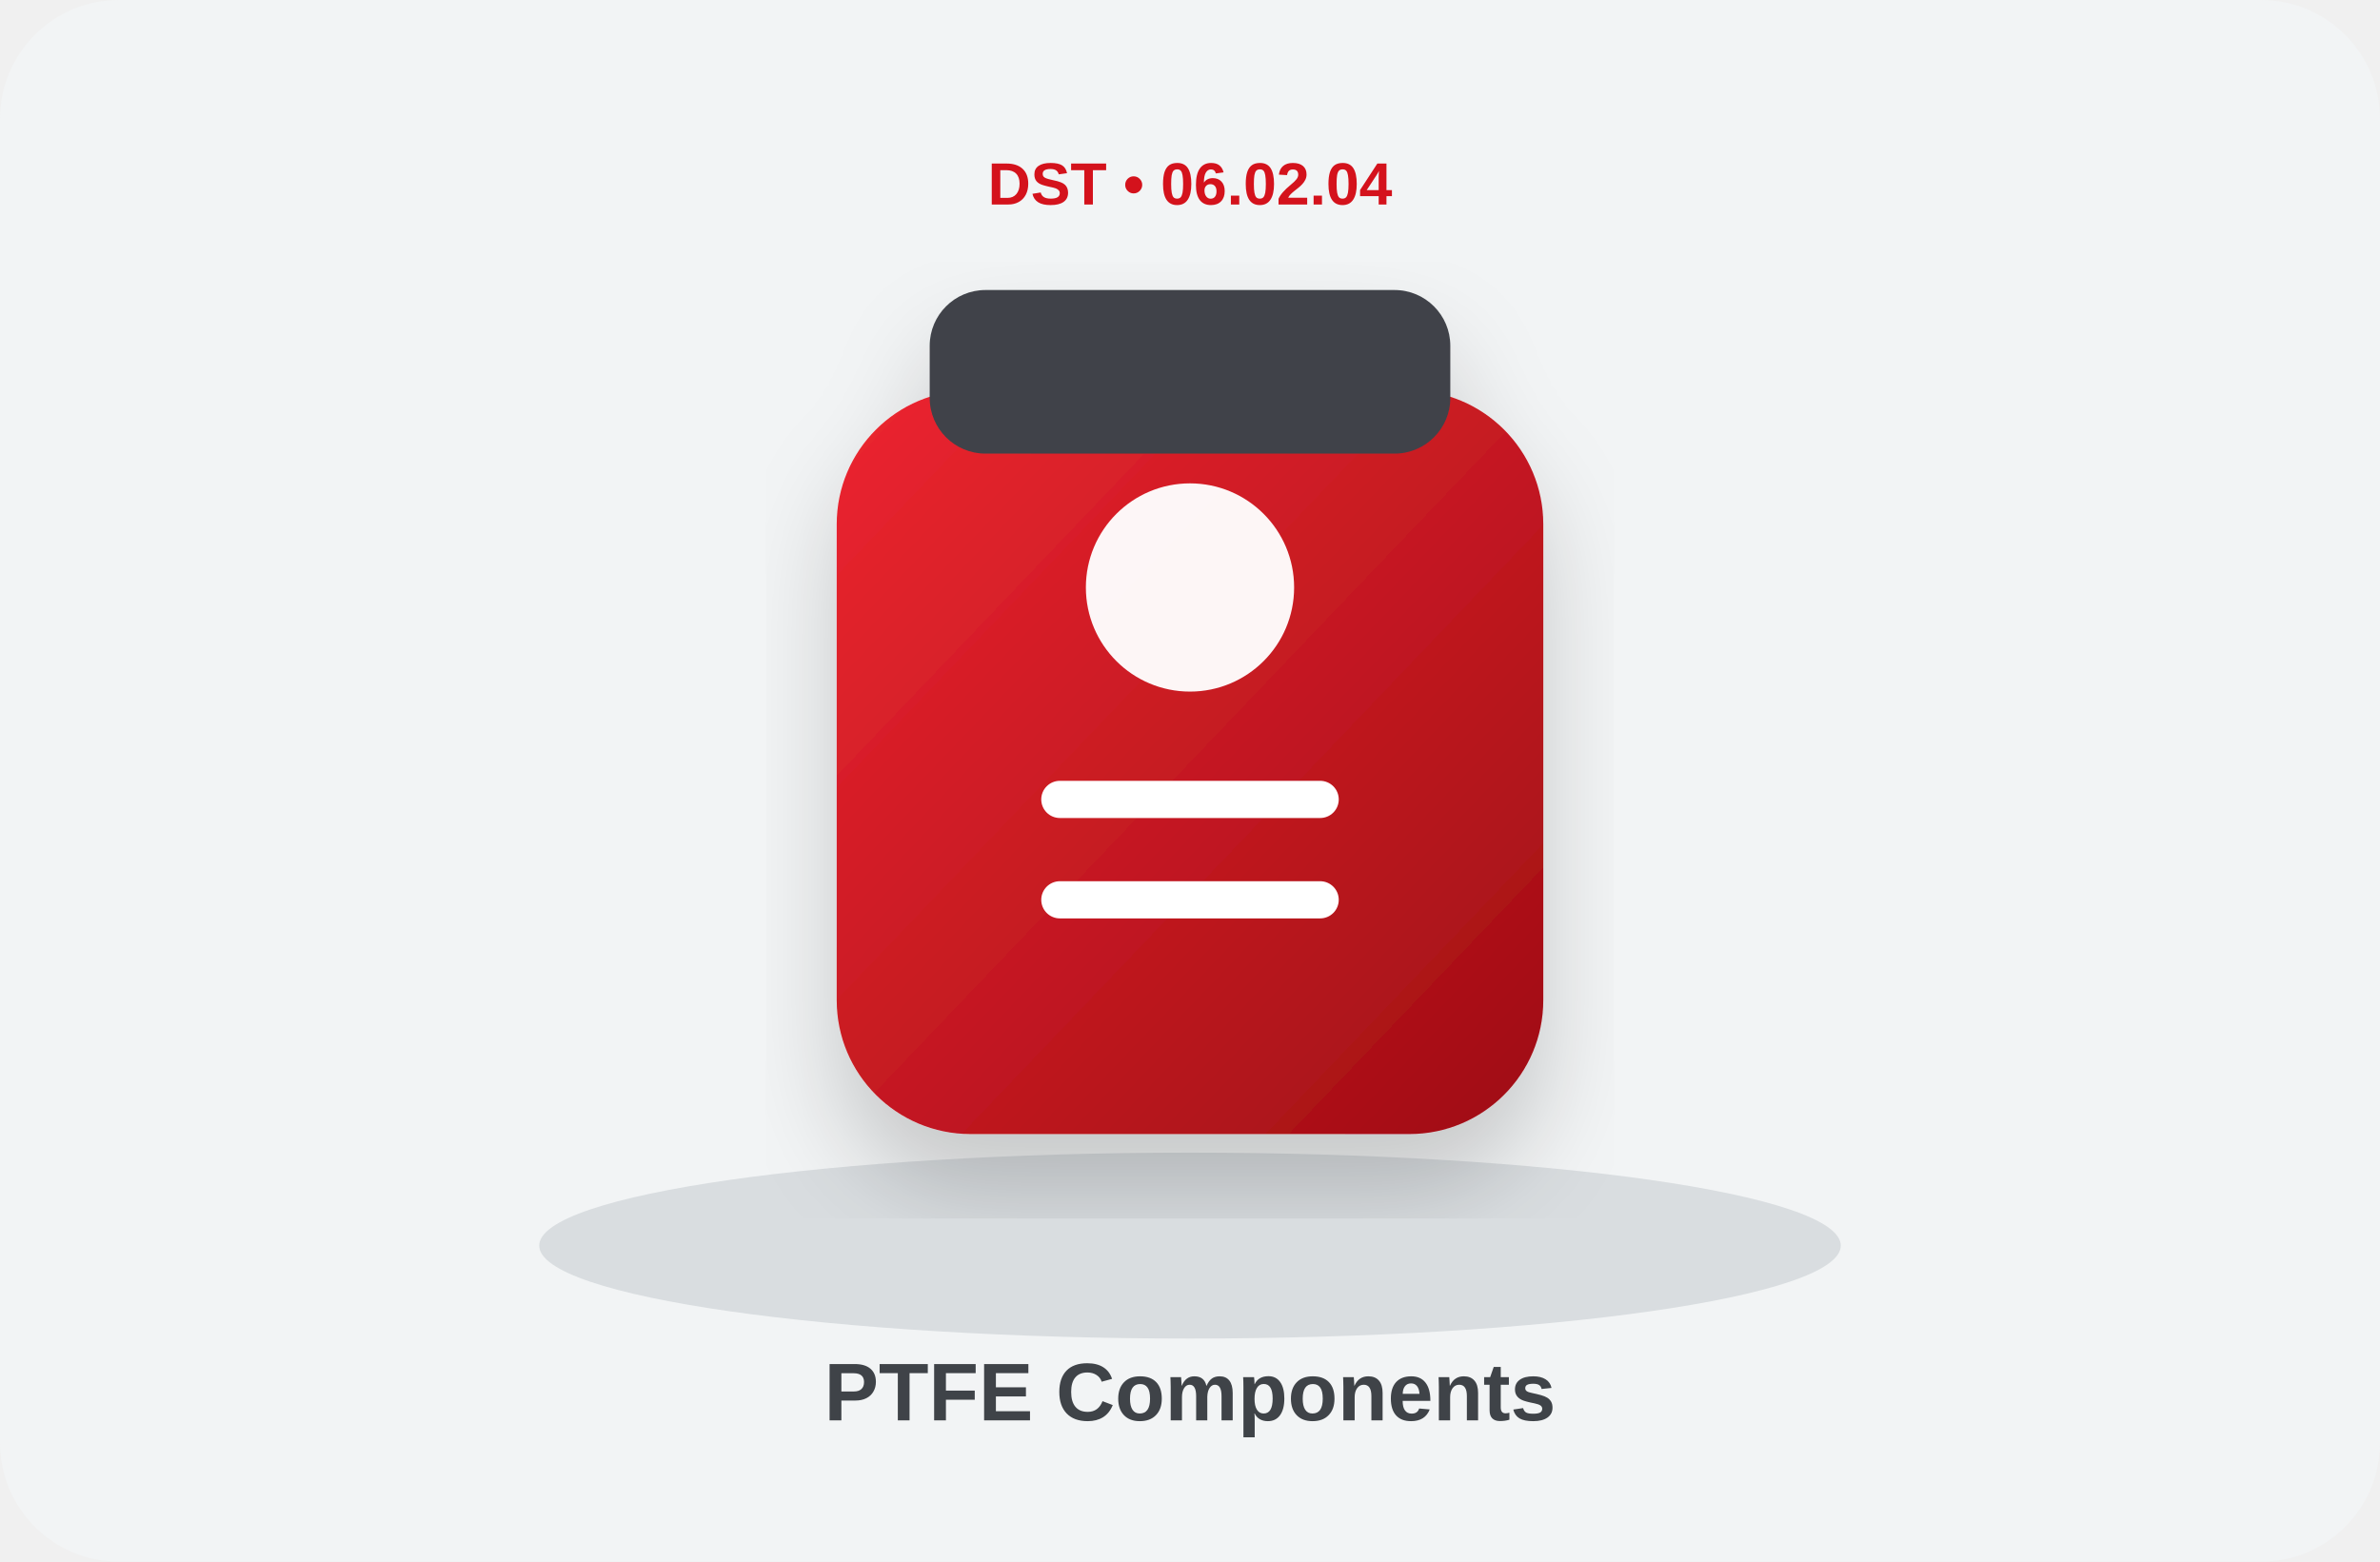
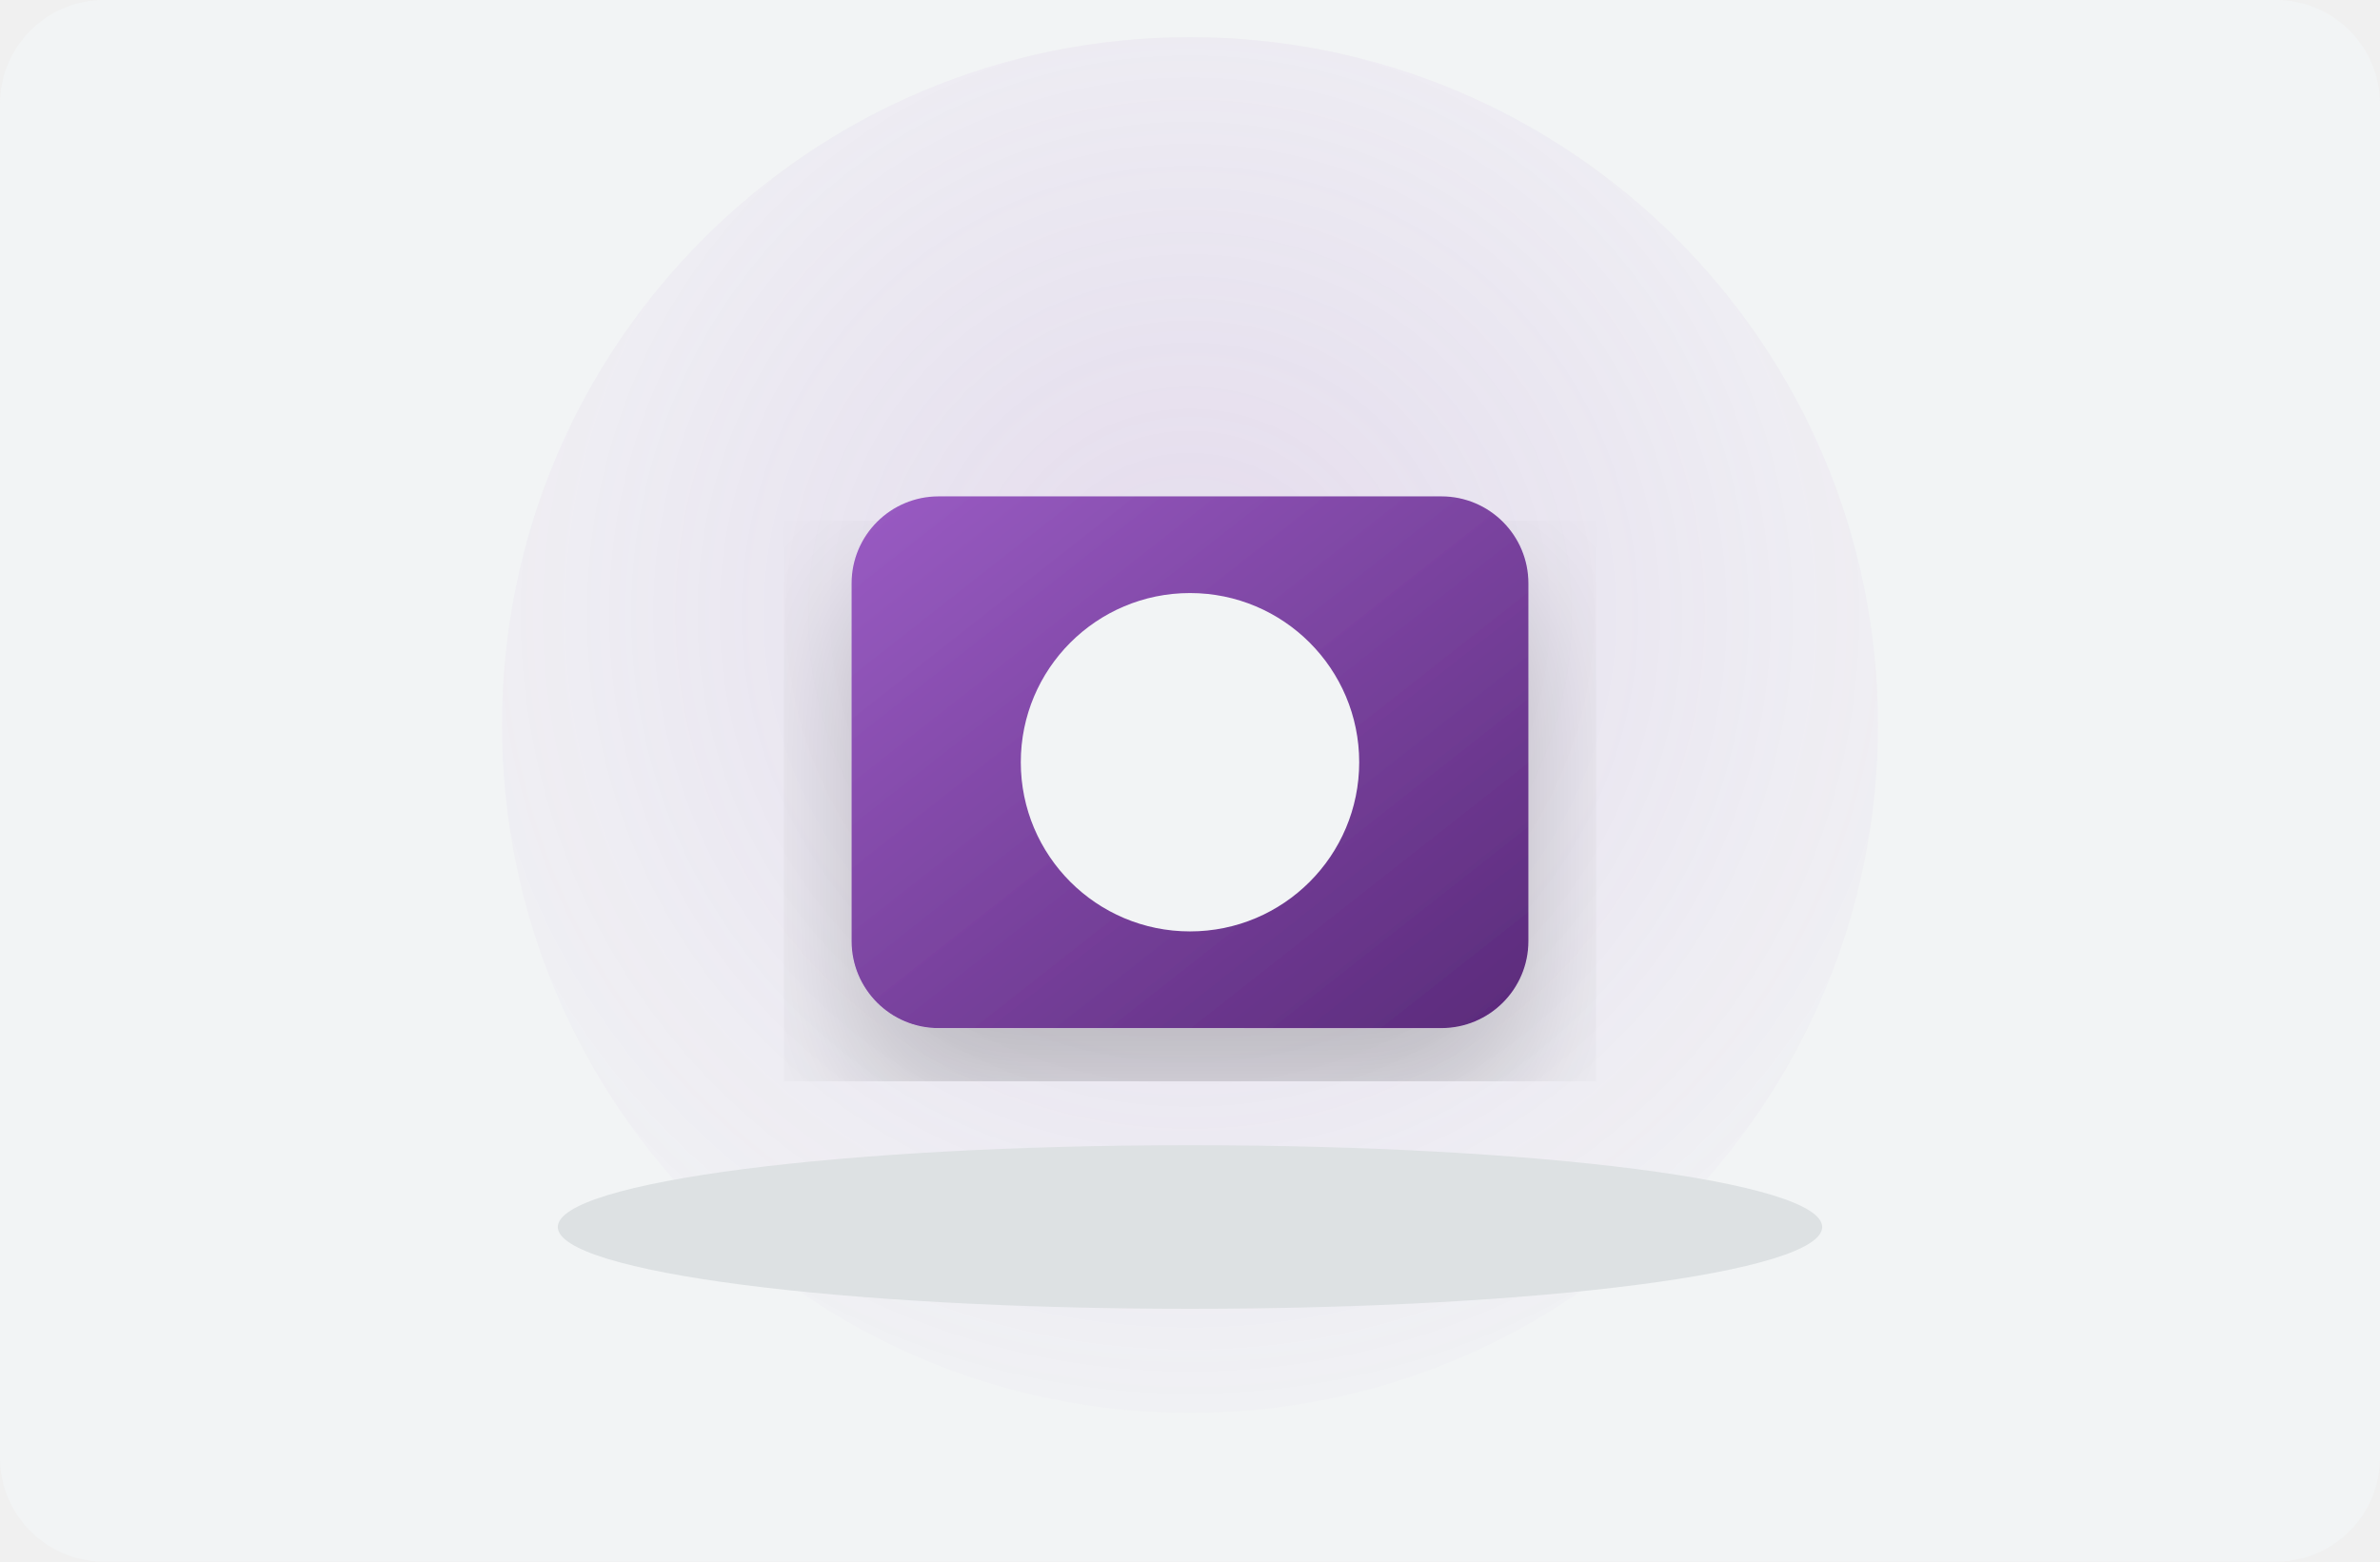
<svg xmlns="http://www.w3.org/2000/svg" viewBox="0 0 640 420">
  <defs>
    <linearGradient id="g" x1="0" y1="0" x2="1" y2="1">
-       <stop stop-color="#ed2630" />
-       <stop offset="1" stop-color="#9e0d14" />
+       <stop stop-color="#9a5cc4" />
+       <stop offset="1" stop-color="#5a2a7a" />
+     </linearGradient>
+     <radialGradient id="bg" cx="50%" cy="42%" r="65%">
+       <stop offset="0%" stop-color="#9a5cc4" stop-opacity=".16" />
+       <stop offset="100%" stop-color="#9a5cc4" stop-opacity="0" />
+     </radialGradient>
+     <linearGradient id="hl" x1="0" y1="0" x2="0" y2="1">
+       <stop stop-color="#ffffff" stop-opacity=".55" />
+       <stop offset="1" stop-color="#ffffff" stop-opacity="0" />
    </linearGradient>
    <filter id="sh">
-       <feDropShadow dx="0" dy="15" stdDeviation="13" flood-opacity=".18" />
+       <feDropShadow dx="0" dy="16" stdDeviation="14" flood-opacity=".2" />
    </filter>
  </defs>
-   <rect width="640" height="420" rx="32" fill="#f2f4f5" />
-   <ellipse cx="320" cy="335" rx="175" ry="25" fill="#d9dde0" />
-   <g filter="url(#sh)">
-     <rect x="225" y="105" width="190" height="200" rx="36" fill="url(#g)" />
-     <rect x="250" y="78" width="140" height="44" rx="15" fill="#3f4348" />
-     <circle cx="320" cy="158" r="28" fill="#fff" opacity=".96" />
-     <path d="M285 215h70M285 242h70" stroke="#fff" stroke-width="10" stroke-linecap="round" />
+   <rect width="640" height="420" rx="28" fill="#f2f4f5" />
+   <circle cx="320" cy="195" r="185" fill="url(#bg)" />
+   <ellipse cx="320" cy="330" rx="170" ry="22" fill="#dde1e3" />
+   <g transform="translate(320,205) scale(1.3) translate(-320,-205)">
+     <g filter="url(#sh)">
+       <rect x="250" y="150" width="140" height="110" rx="18" fill="url(#g)" />
+       <circle cx="320" cy="205" r="35" fill="#f2f4f5" />
+     </g>
  </g>
-   <text x="320" y="55" text-anchor="middle" font-family="Arial" font-size="16" font-weight="800" fill="#d4121c">DST • 06.02.04</text>
-   <text x="320" y="382" text-anchor="middle" font-family="Arial" font-size="22" font-weight="700" fill="#3f4348">PTFE Components</text>
</svg>
